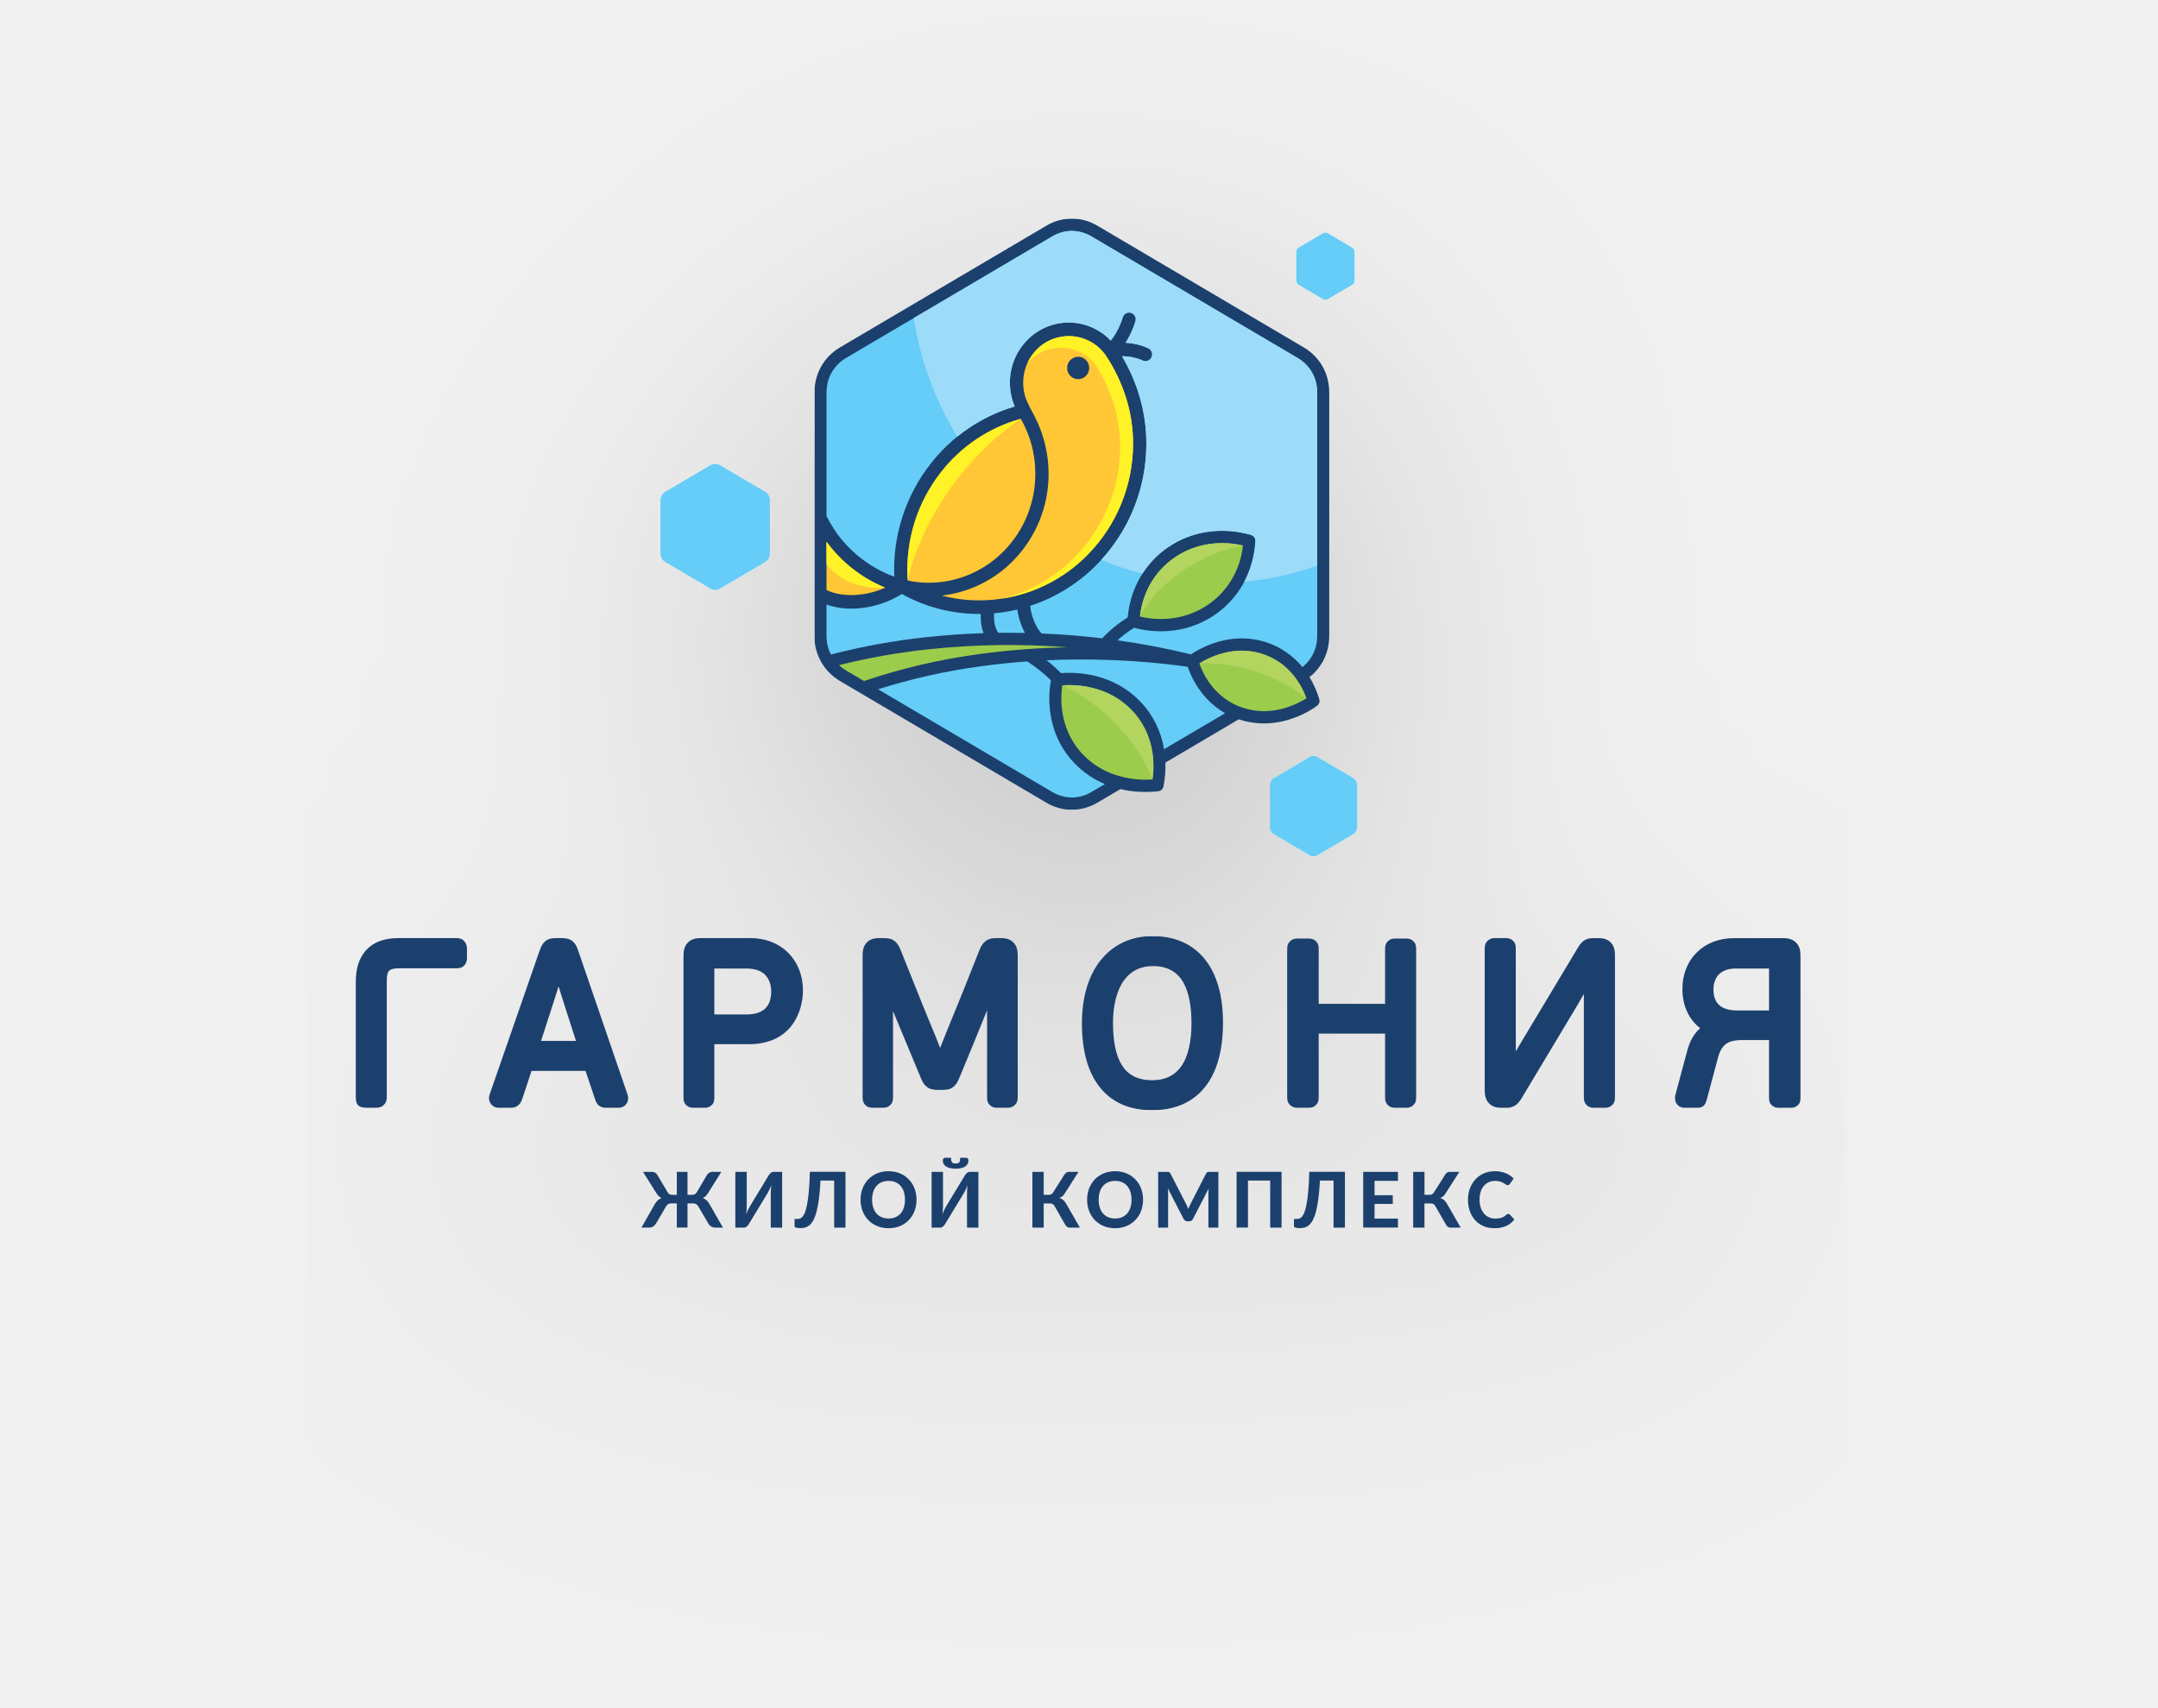
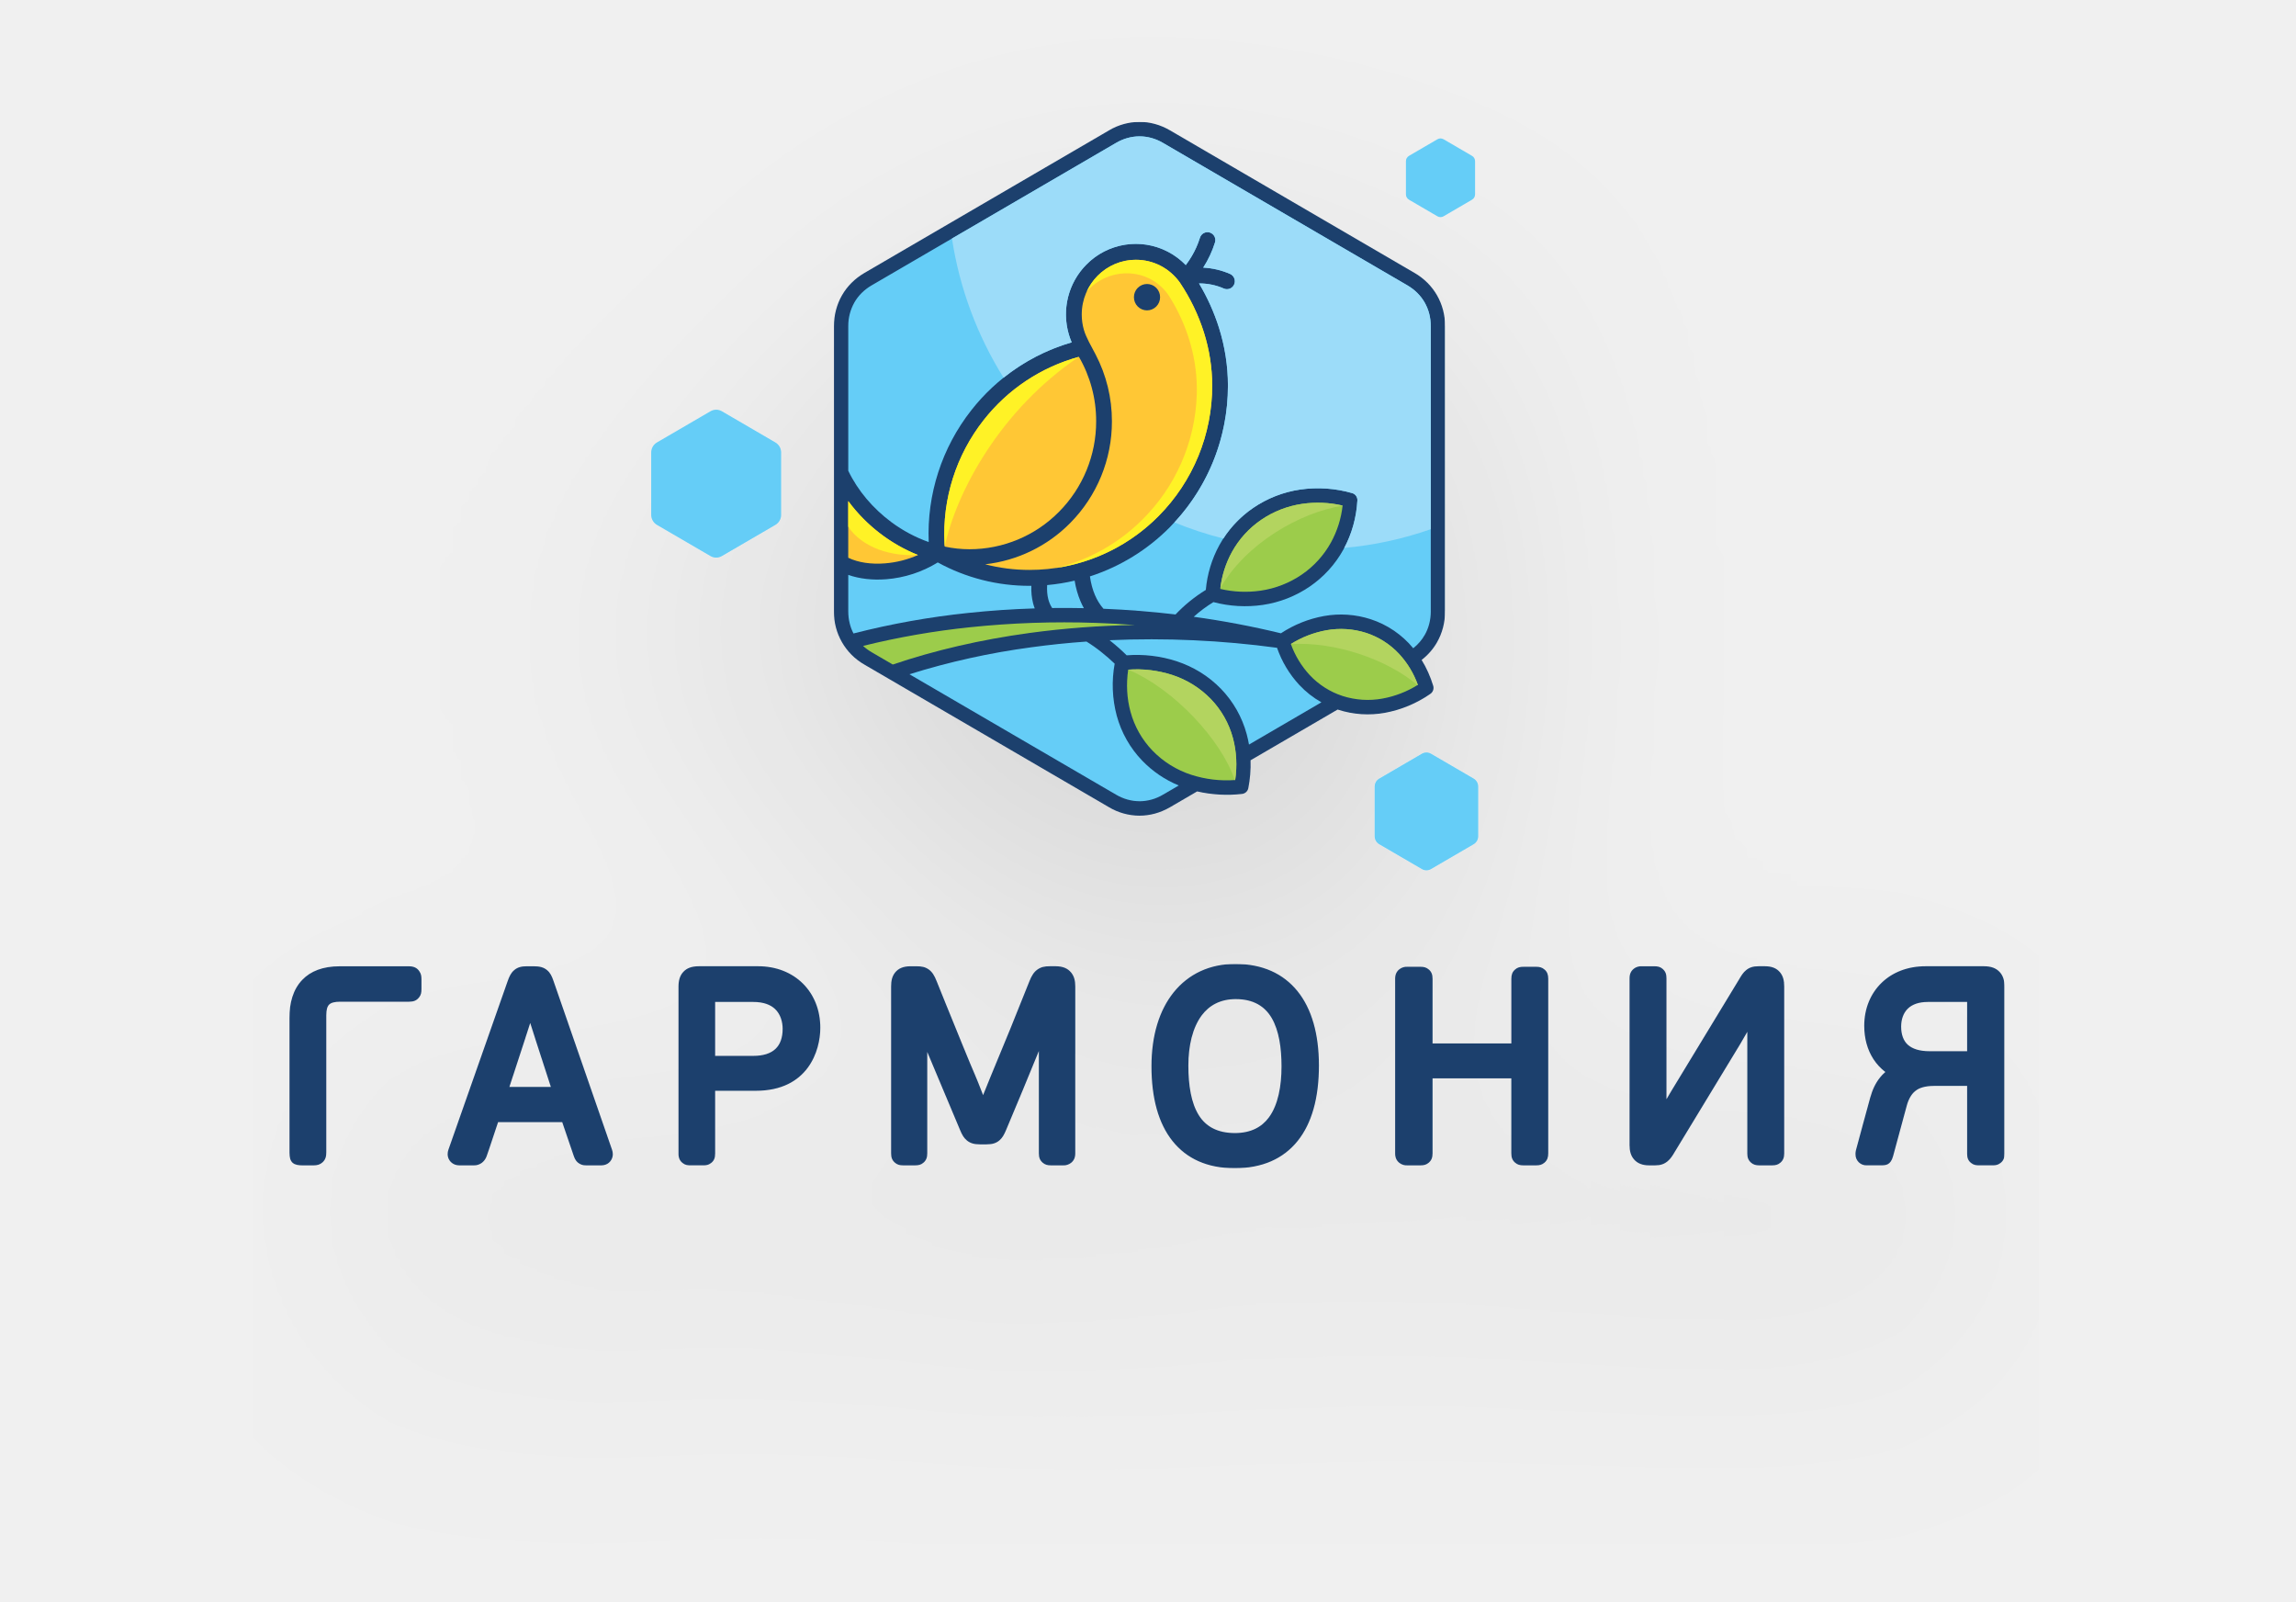
- <svg xmlns="http://www.w3.org/2000/svg" xmlns:xlink="http://www.w3.org/1999/xlink" width="91" height="72" viewBox="0 0 91 72">
+ <svg xmlns="http://www.w3.org/2000/svg" xmlns:xlink="http://www.w3.org/1999/xlink" width="119" height="83" viewBox="0 0 119 83">
  <defs>
-     <filter id="a" width="106.5%" height="171.4%" x="-3.3%" y="-28.6%" filterUnits="objectBoundingBox">
-       <feOffset dy="5" in="SourceAlpha" result="shadowOffsetOuter1" />
-       <feGaussianBlur in="shadowOffsetOuter1" result="shadowBlurOuter1" stdDeviation="7.5" />
-       <feColorMatrix in="shadowBlurOuter1" result="shadowMatrixOuter1" values="0 0 0 0 0 0 0 0 0 0 0 0 0 0 0 0 0 0 0.2 0" />
+     <filter x="-2.1%" y="-19.3%" width="104.1%" height="155.2%" filterUnits="objectBoundingBox" id="a">
+       <feOffset dy="8" in="SourceAlpha" result="shadowOffsetOuter1" />
+       <feGaussianBlur stdDeviation="7.5" in="shadowOffsetOuter1" result="shadowBlurOuter1" />
+       <feColorMatrix values="0 0 0 0 0 0 0 0 0 0 0 0 0 0 0 0 0 0 0.1 0" in="shadowBlurOuter1" result="shadowMatrixOuter1" />
      <feMerge>
        <feMergeNode in="shadowMatrixOuter1" />
        <feMergeNode in="SourceGraphic" />
      </feMerge>
    </filter>
-     <path id="b" d="M60.927 7.528V.186H0v7.342h60.927z" />
-     <path id="d" d="M.013.2h21.71v24.934H.013z" />
+     <path id="b" d="M88.893 10.854V.268H0v10.586h88.893z" />
+     <path id="d" d="M.019.288h31.675v35.951H.019z" />
  </defs>
-   <g fill="none" fill-rule="evenodd" filter="url(#a)" transform="translate(-15 -4)">
-     <path fill="#1B3F6D" d="M78.603 55.196c.026 0 .048.01.066.03l.19.205a.902.902 0 0 1-.347.276 1.188 1.188 0 0 1-.494.094c-.172 0-.327-.03-.465-.09a1.011 1.011 0 0 1-.35-.25 1.119 1.119 0 0 1-.222-.382 1.435 1.435 0 0 1-.078-.481c0-.117.013-.228.037-.334a1.174 1.174 0 0 1 .281-.53 1.04 1.04 0 0 1 .505-.298c.1-.027.206-.04.32-.04a1.242 1.242 0 0 1 .452.086.961.961 0 0 1 .332.224l-.16.224a.149.149 0 0 1-.037.037.1.1 0 0 1-.06.016.132.132 0 0 1-.077-.027 1.833 1.833 0 0 0-.095-.062.695.695 0 0 0-.142-.061.707.707 0 0 0-.215-.028.647.647 0 0 0-.265.054.574.574 0 0 0-.207.154.723.723 0 0 0-.134.25c-.032.097-.048.21-.048.335 0 .126.018.239.052.337a.747.747 0 0 0 .141.251.598.598 0 0 0 .466.208c.054 0 .103-.003.147-.008a.608.608 0 0 0 .228-.078.676.676 0 0 0 .1-.078.19.19 0 0 1 .037-.024.09.09 0 0 1 .042-.01zm-2.008.579h-.435a.172.172 0 0 1-.11-.035.34.34 0 0 1-.082-.103l-.44-.765a.29.29 0 0 0-.04-.057.162.162 0 0 0-.102-.055.443.443 0 0 0-.068-.005h-.25v1.02h-.476v-2.352h.477v.97h.207a.242.242 0 0 0 .108-.022.225.225 0 0 0 .086-.085l.465-.736a.313.313 0 0 1 .081-.092.184.184 0 0 1 .114-.035h.408l-.597.935a.39.39 0 0 1-.093.104.46.46 0 0 1-.12.066.415.415 0 0 1 .172.09c.047.041.09.1.132.174l.563.983zm-3.632-1.972v.605h.768v.368h-.768v.618h.987v.38h-1.466v-2.351h1.466v.38h-.987zm-1.249 1.972h-.48V53.79h-.574c-.016.291-.037.544-.065.756a4.51 4.51 0 0 1-.099.542 1.714 1.714 0 0 1-.131.362.759.759 0 0 1-.162.216.483.483 0 0 1-.19.105.81.81 0 0 1-.392.004c-.037-.015-.056-.037-.056-.066v-.3h.127c.034 0 .07-.006.106-.017a.238.238 0 0 0 .108-.081.71.71 0 0 0 .103-.19c.033-.085.063-.201.09-.349.027-.147.05-.33.07-.55.02-.22.034-.487.042-.8h1.503v2.352zm-2.672 0h-.48V53.79h-.937v1.984h-.48v-2.352h1.897v2.352zm-2.665-2.352v2.352h-.42V54.33a1.978 1.978 0 0 1 .011-.203l-.659 1.276a.176.176 0 0 1-.166.106h-.067a.183.183 0 0 1-.098-.027.185.185 0 0 1-.069-.079l-.661-1.28a4.627 4.627 0 0 1 .01.207v1.445h-.42v-2.352h.362l.054.001a.13.13 0 0 1 .042.009.1.1 0 0 1 .034.022c.01.01.02.025.029.044l.644 1.254a1.94 1.94 0 0 1 .106.24 2.899 2.899 0 0 1 .107-.245l.64-1.25a.164.164 0 0 1 .03-.043.108.108 0 0 1 .075-.03.777.777 0 0 1 .054-.002h.362zm-3.662 1.175c0-.123-.016-.234-.048-.332a.712.712 0 0 0-.137-.25.588.588 0 0 0-.217-.157.735.735 0 0 0-.29-.054.74.74 0 0 0-.29.054.589.589 0 0 0-.219.157.706.706 0 0 0-.137.25 1.072 1.072 0 0 0-.048.332c0 .124.016.235.048.333a.699.699 0 0 0 .137.249c.06.068.133.12.218.156a.74.74 0 0 0 .29.054.735.735 0 0 0 .29-.054.594.594 0 0 0 .218-.156.705.705 0 0 0 .137-.25 1.06 1.06 0 0 0 .048-.332zm.487 0c0 .172-.028.33-.085.478a1.106 1.106 0 0 1-.612.633 1.229 1.229 0 0 1-.482.092c-.177 0-.338-.031-.483-.092a1.117 1.117 0 0 1-.373-.252 1.122 1.122 0 0 1-.24-.381 1.317 1.317 0 0 1-.085-.478c0-.172.028-.331.085-.478.057-.146.137-.273.24-.38.104-.107.228-.191.373-.252s.306-.092.483-.092c.176 0 .337.03.482.092a1.103 1.103 0 0 1 .612.634c.057.146.085.305.085.476zm-2.664 1.177h-.435a.172.172 0 0 1-.11-.035.337.337 0 0 1-.082-.103l-.44-.765a.29.29 0 0 0-.04-.057.196.196 0 0 0-.046-.037.16.16 0 0 0-.056-.018.445.445 0 0 0-.07-.005h-.248v1.02h-.476v-2.352h.476v.97h.208a.24.24 0 0 0 .107-.022.227.227 0 0 0 .086-.085l.465-.736a.313.313 0 0 1 .081-.092.184.184 0 0 1 .115-.035h.407l-.596.935a.388.388 0 0 1-.094.104.456.456 0 0 1-.119.066.416.416 0 0 1 .171.09c.047.041.09.1.132.174l.564.983zm-5.24-2.705c.037 0 .07-.003.094-.01a.11.11 0 0 0 .059-.038.17.17 0 0 0 .03-.074.667.667 0 0 0 .008-.119h.26c.03 0 .053.013.067.039a.167.167 0 0 1 .02.083.274.274 0 0 1-.038.147.32.32 0 0 1-.11.106.547.547 0 0 1-.17.064 1.072 1.072 0 0 1-.44 0 .548.548 0 0 1-.171-.064.318.318 0 0 1-.11-.106.275.275 0 0 1-.04-.147.17.17 0 0 1 .022-.083.071.071 0 0 1 .068-.039h.258c0 .049.003.088.01.12.005.03.015.055.03.073a.11.11 0 0 0 .058.038c.025.007.056.01.094.01zm.96.353v2.352h-.48v-1.402a2.508 2.508 0 0 1 .024-.388 2.022 2.022 0 0 1-.15.323l-.8 1.317a.338.338 0 0 1-.085.102.228.228 0 0 1-.057.035.171.171 0 0 1-.067.013h-.358v-2.352h.48v1.402c0 .058-.003.12-.006.184s-.01.132-.019.203a1.9 1.9 0 0 1 .15-.322l.8-1.32a.465.465 0 0 1 .086-.1.234.234 0 0 1 .057-.034.165.165 0 0 1 .066-.013h.359zm-3.097 1.175a1.07 1.07 0 0 0-.047-.332.708.708 0 0 0-.137-.25.59.59 0 0 0-.218-.157.735.735 0 0 0-.29-.054.74.74 0 0 0-.29.054.59.59 0 0 0-.218.157.713.713 0 0 0-.138.25 1.072 1.072 0 0 0-.047.332c0 .124.016.235.047.333a.706.706 0 0 0 .138.249.59.59 0 0 0 .218.156.74.74 0 0 0 .29.054.735.735 0 0 0 .29-.054.594.594 0 0 0 .218-.156.702.702 0 0 0 .137-.25 1.06 1.06 0 0 0 .047-.332zm.488 0c0 .172-.028.33-.085.478a1.127 1.127 0 0 1-.24.381 1.11 1.11 0 0 1-.372.252 1.229 1.229 0 0 1-.482.092c-.177 0-.338-.031-.483-.092a1.116 1.116 0 0 1-.373-.252 1.119 1.119 0 0 1-.24-.381 1.322 1.322 0 0 1-.085-.478c0-.172.028-.331.085-.478a1.12 1.12 0 0 1 .24-.38c.104-.107.228-.191.373-.252s.306-.092.483-.092c.176 0 .337.03.482.092a1.106 1.106 0 0 1 .612.634c.057.146.085.305.085.476zm-2.995 1.177h-.479V53.79H49.6a9.679 9.679 0 0 1-.065.756c-.027.213-.06.394-.099.542a1.69 1.69 0 0 1-.131.362.751.751 0 0 1-.162.216.48.48 0 0 1-.19.105.81.81 0 0 1-.392.004c-.037-.015-.056-.037-.056-.066v-.3h.127c.034 0 .07-.006.106-.017a.239.239 0 0 0 .108-.081.71.71 0 0 0 .103-.19c.033-.085.064-.201.09-.349a6.24 6.24 0 0 0 .07-.55c.02-.22.034-.487.042-.8h1.503v2.352zm-2.672-2.352v2.352h-.48v-1.402a3.45 3.45 0 0 1 .024-.388 2.022 2.022 0 0 1-.15.323l-.799 1.317a.338.338 0 0 1-.086.102.224.224 0 0 1-.057.035.172.172 0 0 1-.066.013h-.359v-2.352h.48v1.402a2.518 2.518 0 0 1-.024.387 1.96 1.96 0 0 1 .15-.322l.799-1.32a.44.44 0 0 1 .086-.1.23.23 0 0 1 .058-.034.165.165 0 0 1 .065-.013h.359zm-2.495 2.352h-.319a.336.336 0 0 1-.176-.045.325.325 0 0 1-.117-.12l-.426-.724a.254.254 0 0 0-.094-.102.266.266 0 0 0-.13-.03h-.234v1.02h-.45v-1.02h-.233a.264.264 0 0 0-.13.03.257.257 0 0 0-.094.102l-.425.723a.338.338 0 0 1-.117.12.336.336 0 0 1-.178.046h-.317l.566-.99a.67.67 0 0 1 .13-.165.488.488 0 0 1 .156-.094.371.371 0 0 1-.123-.08.707.707 0 0 1-.1-.127l-.561-.896h.377a.258.258 0 0 1 .23.134l.427.72a.211.211 0 0 0 .09.094.26.26 0 0 0 .11.022h.192v-.97h.45v.97h.192c.042 0 .08-.007.112-.022a.22.22 0 0 0 .09-.094l.426-.72a.267.267 0 0 1 .23-.134h.378l-.562.896a.706.706 0 0 1-.099.127.37.37 0 0 1-.123.08c.058.022.11.053.157.094a.637.637 0 0 1 .127.166l.568.989z" />
-     <g transform="translate(30 43.295)">
+   <g filter="url(#a)" transform="translate(-35 -11)" fill="none" fill-rule="evenodd">
+     <g transform="translate(50 60.682)">
      <mask id="c" fill="#fff">
        <use xlink:href="#b" />
      </mask>
-       <path fill="#1B3F6D" d="M59.598 1.552h-1.39c-.33 0-.56.091-.708.232-.172.164-.246.407-.246.653 0 .28.077.508.24.656.16.146.413.23.768.23h1.336v-1.77zm0 5.45V4.569h-1.126c-.26 0-.484.034-.652.14v.001c-.161.101-.288.28-.368.579l-.483 1.806c-.088.33-.264.33-.443.33v.001h-.496a.386.386 0 0 1-.396-.394v-.056l.012-.083c.062-.225.144-.537.228-.851.09-.34.18-.682.282-1.049.077-.276.183-.517.35-.725h-.002c.057-.07.12-.137.19-.197a1.82 1.82 0 0 1-.42-.458c-.222-.342-.33-.755-.33-1.202 0-.616.222-1.16.62-1.549.379-.37.913-.591 1.562-.591h2.068c.253 0 .43.067.557.203.127.136.176.312.176.536v5.994c0 .157-.038.256-.147.34-.09.071-.17.082-.285.082h-.465c-.115 0-.195-.01-.285-.081-.109-.085-.147-.184-.147-.341zm-7.809-.009V2.626l-.253.441-.003.005L49.22 6.93c-.09.154-.16.263-.258.346a.638.638 0 0 1-.448.15h-.21c-.246 0-.417-.074-.537-.214-.115-.133-.159-.303-.159-.509V.702c0-.157.052-.263.15-.342V.359a.419.419 0 0 1 .282-.09h.447c.125 0 .215.022.302.1v.002c.096.086.13.185.13.33V5.05l.182-.312.001-.002 2.387-3.98v.001c.089-.153.152-.256.253-.341.123-.104.254-.145.453-.145h.219c.246 0 .415.071.534.212.113.134.153.302.153.51v6.001c0 .146-.034.245-.13.331-.088.08-.178.101-.302.101h-.446c-.125 0-.215-.02-.303-.1-.096-.087-.13-.186-.13-.332zM40.608 4.298v2.695c0 .146-.034.245-.13.331-.088.08-.178.101-.302.101h-.465a.417.417 0 0 1-.282-.09c-.098-.079-.15-.185-.15-.342V.72c0-.156.052-.263.15-.341a.415.415 0 0 1 .282-.09h.465c.123 0 .213.02.302.1.096.085.13.185.13.331v2.323h2.799V.72c0-.145.034-.244.13-.33.088-.08.178-.102.302-.102h.447c.123 0 .213.021.301.1.097.086.13.186.13.332v6.273c0 .146-.033.245-.129.331-.089.08-.178.101-.302.101h-.447c-.124 0-.214-.02-.302-.1-.096-.087-.13-.186-.13-.332V4.298h-2.8zm-5.811 1.4c.324-.448.446-1.12.446-1.832 0-.658-.09-1.286-.349-1.736-.238-.412-.638-.68-1.278-.68-.546 0-.943.225-1.208.586-.325.442-.474 1.091-.474 1.802 0 .724.103 1.352.371 1.786.247.399.655.64 1.283.64.57 0 .958-.219 1.209-.565zm1.014-4.533c.504.632.761 1.541.761 2.673 0 1.165-.254 2.08-.757 2.711-.51.64-1.257.979-2.236.979-.974 0-1.708-.344-2.207-.975-.502-.634-.749-1.55-.749-2.687 0-1.131.288-2.028.784-2.654C31.94.542 32.7.186 33.597.186c.965 0 1.707.345 2.214.98zM24.628 4.863l.014.038.022-.053c.102-.26.202-.512.253-.633A194.265 194.265 0 0 0 26.29.805c.079-.206.164-.332.283-.418.13-.094.263-.117.437-.117h.21c.259 0 .431.08.548.223.113.138.148.305.148.499v6.001c0 .157-.052.263-.15.342a.416.416 0 0 1-.282.09h-.428c-.124 0-.215-.021-.303-.1-.095-.087-.13-.186-.13-.332V3.314a233.109 233.109 0 0 1-1.165 2.842c-.07.167-.13.28-.236.372-.12.103-.254.142-.453.142h-.246c-.196 0-.332-.038-.454-.138-.11-.09-.176-.207-.246-.38-.122-.3-.333-.803-.553-1.332-.22-.525-.449-1.074-.612-1.471v3.644c0 .146-.033.245-.13.331-.088.08-.178.101-.302.101h-.419c-.124 0-.214-.021-.302-.1-.096-.087-.13-.186-.13-.332V.992c0-.192.031-.357.14-.495.114-.146.285-.227.547-.227h.21c.186 0 .317.024.447.12.118.088.194.212.272.413.043.11.514 1.29.9 2.246.21.52.394.968.462 1.123.055.123.165.406.275.691zm-9.505-3.31V3.49h1.363c.344 0 .61-.086.782-.25.164-.158.253-.4.253-.719 0-.245-.07-.526-.272-.718-.157-.149-.403-.25-.772-.25h-1.354zm-1.301 5.45V1.009c0-.221.044-.396.167-.533.125-.138.3-.206.556-.206h2.105c.646 0 1.196.228 1.587.619.394.394.622.947.622 1.595 0 .813-.43 2.261-2.29 2.261h-1.446v2.258c0 .157-.038.256-.146.34-.09.071-.171.082-.286.082h-.446a.396.396 0 0 1-.275-.082c-.1-.079-.148-.181-.148-.34zM9.288 4.607l-.553-1.725-.18-.575-.171.537v.002l-.57 1.761h1.474zm1.795 2.818h-.51a.462.462 0 0 1-.257-.053c-.1-.055-.165-.136-.213-.278l-.412-1.223H7.413c-.05.15-.119.358-.185.562-.1.305-.196.597-.227.677a.507.507 0 0 1-.166.225.453.453 0 0 1-.28.09h-.52a.4.4 0 0 1-.414-.408c0-.05.01-.103.027-.155L7.753.803c.065-.186.127-.307.237-.399.122-.102.255-.134.45-.134h.238c.217 0 .357.039.478.142.114.097.167.216.228.392l2.077 6.06a.49.49 0 0 1 .028.156.415.415 0 0 1-.057.212.376.376 0 0 1-.204.168.426.426 0 0 1-.145.025zM1.31 2.023v4.941c0 .154-.036.26-.133.35-.09.085-.19.111-.326.111H.468c-.312 0-.468-.087-.468-.46V2.126C0 1.59.128 1.102.463.753.752.452 1.179.27 1.79.27h2.45c.18 0 .29.057.371.173.07.1.08.192.08.305v.326c0 .129-.01.22-.09.32H4.6c-.086.108-.19.15-.36.15H1.799c-.193 0-.32.034-.39.105-.067.069-.099.194-.099.374z" mask="url(#c)" />
+       <path d="M86.955 2.238h-2.03c-.481 0-.815.132-1.031.334-.251.236-.359.587-.359.942 0 .404.112.733.349.946v-.001c.234.21.604.332 1.122.332h1.949V2.238zm0 7.86V6.586H85.31c-.378 0-.706.049-.951.2v.003c-.235.146-.42.404-.536.834l-.705 2.604c-.13.477-.385.477-.646.477v.001h-.725a.56.56 0 0 1-.577-.57v-.08l.018-.118c.09-.326.21-.775.331-1.228.132-.49.265-.983.413-1.512.112-.398.267-.746.51-1.045h-.002c.083-.103.174-.197.277-.284a2.636 2.636 0 0 1-.615-.662c-.322-.493-.48-1.087-.48-1.733 0-.887.324-1.672.905-2.232.553-.533 1.332-.853 2.278-.853h3.018c.369 0 .628.096.813.293.186.197.256.45.256.773v8.642c0 .227-.055.37-.213.491-.133.102-.25.118-.417.118h-.678c-.168 0-.285-.015-.417-.118-.157-.121-.213-.264-.213-.49zm-11.393-.014V3.787l-.37.636-.004.007-3.377 5.562c-.13.223-.233.379-.376.498-.182.152-.375.216-.654.216h-.306c-.358 0-.608-.106-.783-.307-.169-.193-.233-.438-.233-.734V1.012c0-.226.076-.38.219-.493V.517a.616.616 0 0 1 .412-.128h.651c.183 0 .314.03.441.144v.002c.14.124.19.267.19.477V7.28l.265-.45.002-.003 3.484-5.737c.129-.22.22-.37.368-.492.18-.15.371-.21.661-.21h.32c.359 0 .605.104.778.306.166.194.224.436.224.736v8.654c0 .209-.05.352-.19.477-.128.115-.26.145-.44.145h-.652c-.182 0-.313-.03-.441-.143v-.002c-.14-.125-.19-.268-.19-.477zM59.248 6.197v3.887c0 .209-.05.352-.19.477-.128.115-.26.145-.44.145h-.679a.613.613 0 0 1-.412-.13c-.142-.113-.218-.267-.218-.492V1.039c0-.226.076-.38.218-.493a.61.61 0 0 1 .412-.13h.678c.18 0 .312.03.44.145l.001-.001c.14.124.19.267.19.479v3.35h4.084v-3.35c0-.21.05-.353.189-.477.129-.116.26-.146.441-.146h.651c.18 0 .312.03.44.145l.002-.001c.139.124.189.267.189.479v9.045c0 .209-.05.352-.19.477-.129.115-.26.145-.44.145h-.652c-.18 0-.312-.03-.441-.145-.14-.125-.19-.268-.19-.477V6.197h-4.083zm-8.479 2.02c.474-.647.651-1.615.651-2.643 0-.95-.13-1.854-.509-2.503-.347-.594-.93-.98-1.865-.98-.796 0-1.375.324-1.763.844-.474.638-.691 1.574-.691 2.6 0 1.042.15 1.948.542 2.574.36.575.954.923 1.872.923.832 0 1.397-.316 1.763-.815zm1.48-6.537c.736.91 1.11 2.222 1.11 3.854 0 1.679-.371 2.998-1.104 3.909-.744.924-1.835 1.411-3.262 1.411-1.422 0-2.492-.495-3.22-1.405-.733-.914-1.093-2.234-1.093-3.875 0-1.63.42-2.923 1.144-3.827C46.6.78 47.709.268 49.02.268c1.407 0 2.489.497 3.229 1.412zM35.932 7.012l.022.055.03-.077c.15-.375.297-.738.37-.913a278.163 278.163 0 0 0 2.002-4.917c.117-.296.24-.479.415-.602.19-.135.383-.17.637-.17h.306c.378 0 .63.116.8.324.164.198.216.438.216.718v8.654c0 .225-.075.379-.218.492a.612.612 0 0 1-.412.13h-.625c-.181 0-.313-.03-.441-.145-.14-.125-.19-.268-.19-.477V4.779a354.29 354.29 0 0 1-1.7 4.097c-.103.24-.19.404-.345.536-.176.148-.37.205-.661.205h-.36c-.284 0-.482-.054-.662-.199-.16-.13-.256-.299-.358-.547-.178-.433-.485-1.159-.807-1.92-.32-.758-.655-1.55-.892-2.123v5.256c0 .209-.05.352-.19.477-.129.115-.26.145-.44.145h-.612c-.181 0-.313-.03-.441-.145-.14-.125-.19-.268-.19-.477V1.43c0-.276.046-.514.204-.713.167-.21.416-.328.8-.328h.305c.271 0 .463.035.652.174.172.127.283.305.397.595.063.159.75 1.861 1.314 3.238.306.75.574 1.396.674 1.619.08.178.24.586.4.997zM22.065 2.238v2.794h1.989c.501 0 .89-.124 1.14-.362.24-.226.37-.574.37-1.035 0-.353-.104-.76-.398-1.035-.23-.215-.588-.362-1.125-.362h-1.976zm-1.899 7.86V1.454c0-.32.065-.57.245-.768.181-.2.438-.298.811-.298h3.071c.943 0 1.744.329 2.316.893.574.568.907 1.365.907 2.3 0 1.172-.629 3.26-3.343 3.26h-2.108v3.255c0 .227-.056.37-.214.491-.132.103-.25.118-.416.118h-.652c-.15 0-.269-.016-.4-.118-.147-.114-.217-.261-.217-.49zm-6.615-3.455l-.806-2.487v-.002l-.264-.827-.25.774v.003l-.83 2.539h2.15zm2.62 4.063h-.745c-.138 0-.237-.002-.375-.077-.147-.08-.24-.195-.31-.4l-.602-1.764h-3.323c-.073.215-.173.517-.27.81-.146.44-.286.862-.332.977a.732.732 0 0 1-.242.324.666.666 0 0 1-.409.13h-.758a.65.65 0 0 1-.22-.037.577.577 0 0 1-.384-.55.68.68 0 0 1 .04-.225l3.071-8.736c.094-.268.185-.443.346-.575.177-.147.371-.194.657-.194h.346c.317 0 .522.056.698.205.166.14.244.311.332.566l3.03 8.736a.7.7 0 0 1 .041.226.593.593 0 0 1-.083.305.547.547 0 0 1-.297.243.628.628 0 0 1-.211.036zM1.911 2.917v7.124c0 .222-.052.376-.193.506-.132.122-.278.16-.476.16H.683c-.455 0-.683-.127-.683-.666V3.067c0-.774.186-1.479.675-1.982C1.096.651 1.72.39 2.611.39h3.577c.262 0 .424.083.541.25.103.145.115.276.115.44v.47c0 .186-.013.316-.13.461h-.002c-.125.156-.277.215-.524.215H2.624c-.28 0-.467.05-.568.152-.099.1-.144.28-.144.54z" fill="#1B3F6D" mask="url(#c)" />
    </g>
-     <g transform="translate(49.331 13.02)">
+     <g transform="translate(78.204 17.029)">
      <mask id="e" fill="#fff">
        <use xlink:href="#d" />
      </mask>
-       <path fill="#1B3F6D" d="M21.723 7.544v10.245h-.001c0 .405-.1.783-.284 1.11v.001a2.154 2.154 0 0 1-.549.636c.174.284.312.596.412.928a.261.261 0 0 1-.1.29 4.11 4.11 0 0 1-1.62.683 3.384 3.384 0 0 1-1.654-.112l-.022-.007-3.092 1.824a4.54 4.54 0 0 1-.08 1 .256.256 0 0 1-.222.209c-.545.06-1.086.03-1.596-.09l-.964.568a2.124 2.124 0 0 1-1.083.304c-.37 0-.74-.101-1.084-.304l-8.686-5.123A2.179 2.179 0 0 1 .013 17.79V7.544c0-.405.1-.782.285-1.111.186-.328.457-.604.8-.806L9.784.504a2.124 2.124 0 0 1 1.084-.305c.37 0 .74.102 1.084.305l8.686 5.123c.343.202.613.478.8.806.185.329.285.707.285 1.111" mask="url(#e)" />
+       <path d="M31.694 10.877V25.65h-.002c0 .584-.144 1.129-.414 1.6v.002c-.201.351-.47.661-.8.917.253.41.454.86.6 1.338a.374.374 0 0 1-.146.418 6.033 6.033 0 0 1-2.363.985 4.994 4.994 0 0 1-2.414-.161l-.031-.01-4.512 2.629a6.47 6.47 0 0 1-.116 1.442.372.372 0 0 1-.325.302 6.93 6.93 0 0 1-2.328-.13l-1.407.82c-.5.29-1.04.437-1.58.437v.001a3.12 3.12 0 0 1-1.581-.439L1.602 28.413a3.134 3.134 0 0 1-1.583-2.765V10.877c0-.583.145-1.127.416-1.602.27-.472.666-.87 1.167-1.162L14.275.727a3.127 3.127 0 0 1 1.581-.44c.54 0 1.08.147 1.582.44L30.11 8.114h.002c.5.291.894.69 1.165 1.163.272.474.417 1.018.417 1.601" fill="#1B3F6D" mask="url(#e)" />
    </g>
-     <path fill="#65CDF7" d="M59.134 31.847l.022.018c.219.175.425.362.585.525a4.547 4.547 0 0 1 1.773.212 3.855 3.855 0 0 1 1.583.998 3.765 3.765 0 0 1 .99 1.998l2.574-1.518a3.305 3.305 0 0 1-.785-.625 3.79 3.79 0 0 1-.792-1.335 32.389 32.389 0 0 0-3.354-.287 32.515 32.515 0 0 0-2.596.014m-7.109 1.223l7.343 4.33c.265.156.548.234.83.234v.001c.283 0 .566-.078.832-.234l.563-.333a3.829 3.829 0 0 1-1.296-.89 3.754 3.754 0 0 1-.908-1.621 4.32 4.32 0 0 1-.073-1.867 6.713 6.713 0 0 0-.473-.417 5.316 5.316 0 0 0-.528-.377c-.667.048-1.32.116-1.96.205a25.817 25.817 0 0 0-4.33.97m4.451-2.367a1.707 1.707 0 0 1-.057-.18 2.184 2.184 0 0 1-.062-.631h-.063a6.692 6.692 0 0 1-3.263-.84 4.057 4.057 0 0 1-1.826.603 3.277 3.277 0 0 1-1.353-.157v1.31c0 .29.065.56.186.796a27.88 27.88 0 0 1 4.075-.738 31.368 31.368 0 0 1 2.363-.163m1.746-.009a2.6 2.6 0 0 1-.117-.242 3.223 3.223 0 0 1-.21-.746 6.886 6.886 0 0 1-.977.158c-.012.19.002.361.041.513.03.115.075.219.136.312.373-.004.748-.003 1.127.005" />
-     <path fill="#65CDF7" d="M62.823 30.477a4.801 4.801 0 0 0-.7.528c1.07.15 2.106.35 3.099.594a4.08 4.08 0 0 1 1.527-.62 3.384 3.384 0 0 1 1.654.112 3.273 3.273 0 0 1 1.519 1.045 1.64 1.64 0 0 0 .408-.476c.14-.249.216-.538.216-.851V20.564c0-.313-.076-.603-.216-.851v-.001a1.67 1.67 0 0 0-.615-.617l-8.686-5.122a1.628 1.628 0 0 0-.83-.234c-.283 0-.566.078-.83.234h-.001l-8.687 5.122a1.671 1.671 0 0 0-.613.616v.002c-.14.248-.216.538-.216.851v5.194a5.039 5.039 0 0 0 1.549 1.858c.4.298.843.539 1.31.705a7.24 7.24 0 0 1 1.513-4.738 7.024 7.024 0 0 1 3.565-2.44 2.586 2.586 0 0 1-.203-1.003c0-.7.278-1.334.727-1.793a2.45 2.45 0 0 1 1.756-.743c.406 0 .79.1 1.13.28.24.124.457.288.643.482a3.129 3.129 0 0 0 .504-.984.278.278 0 0 1 .35-.187c.147.046.23.207.183.357a3.724 3.724 0 0 1-.417.905 2.705 2.705 0 0 1 .953.227c.141.061.208.23.147.374a.277.277 0 0 1-.366.15 2.157 2.157 0 0 0-.883-.183 7.58 7.58 0 0 1 .709 1.593c.204.658.318 1.355.318 2.078a7.254 7.254 0 0 1-2.064 5.09 7.02 7.02 0 0 1-2.839 1.768c.035.249.095.474.18.674.077.183.177.346.301.489.87.036 1.725.105 2.56.205a5.316 5.316 0 0 1 1.076-.882c.05-.57.214-1.12.484-1.615a3.876 3.876 0 0 1 1.196-1.33 3.955 3.955 0 0 1 1.673-.662 4.353 4.353 0 0 1 1.846.128.26.26 0 0 1 .185.264 4.155 4.155 0 0 1-.496 1.762 3.877 3.877 0 0 1-1.196 1.331 3.952 3.952 0 0 1-1.672.661 4.342 4.342 0 0 1-1.75-.102" />
-     <path fill="#9CDCF9" d="M70.545 27.858a12.63 12.63 0 0 1-3.073.673 4.16 4.16 0 0 0 .466-1.706.259.259 0 0 0-.185-.264 4.353 4.353 0 0 0-1.846-.128 3.959 3.959 0 0 0-1.673.661 3.872 3.872 0 0 0-1.058 1.098 12.61 12.61 0 0 1-1.737-.578 7.255 7.255 0 0 0 1.9-4.918 7 7 0 0 0-.317-2.078 7.573 7.573 0 0 0-.71-1.593 2.112 2.112 0 0 1 .884.184.277.277 0 0 0 .366-.151.287.287 0 0 0-.148-.374 2.707 2.707 0 0 0-.952-.227l.078-.129a3.72 3.72 0 0 0 .34-.776.287.287 0 0 0-.184-.357.279.279 0 0 0-.35.187 3.144 3.144 0 0 1-.504.984 2.495 2.495 0 0 0-.642-.483 2.428 2.428 0 0 0-1.13-.28 2.45 2.45 0 0 0-1.757.744 2.555 2.555 0 0 0-.727 1.793 2.588 2.588 0 0 0 .203 1.003 6.952 6.952 0 0 0-2.42 1.27 13.296 13.296 0 0 1-1.832-5.002l5.83-3.439h.002c.264-.155.547-.233.83-.233.282 0 .565.078.83.234l8.687 5.121c.265.158.473.369.614.618.14.25.215.539.215.852v7.294z" />
-     <path fill="#FFC735" d="M60.465 19.045a.47.47 0 0 0-.464.474.47.47 0 0 0 .464.474.47.47 0 0 0 .464-.474.47.47 0 0 0-.464-.474zm-1.828 2.53c-.14-.27-.337-.606-.417-.889a2.01 2.01 0 0 1-.074-.546c0-.542.215-1.034.563-1.389a1.897 1.897 0 0 1 2.923.243l.001.001a7.05 7.05 0 0 1 .855 1.795c.187.604.292 1.244.292 1.906 0 1.83-.726 3.486-1.9 4.685a6.399 6.399 0 0 1-4.586 1.94c-.554 0-1.08-.07-1.58-.202a5.005 5.005 0 0 0 3.022-1.483 5.21 5.21 0 0 0 1.482-3.655 5.282 5.282 0 0 0-.581-2.406zm-5.365 6.791a4.2 4.2 0 0 0 .006.117c.289.062.583.095.88.095a4.44 4.44 0 0 0 3.182-1.347 4.632 4.632 0 0 0 1.318-3.25 4.617 4.617 0 0 0-.612-2.318 6.458 6.458 0 0 0-3.385 2.275 6.66 6.66 0 0 0-1.39 4.428zm-3.42-1.52a5.773 5.773 0 0 0 2.478 1.94 3.559 3.559 0 0 1-1.17.3c-.49.04-.956-.028-1.308-.203v-2.036z" />
-     <path fill="#9CCC4C" d="M60.038 31.301a31.875 31.875 0 0 0-5.873.082 27.539 27.539 0 0 0-3.787.67c.09.083.192.159.304.225l.013.008.739.436a25.96 25.96 0 0 1 4.854-1.135 31.278 31.278 0 0 1 3.75-.286m-.242 1.605a3.758 3.758 0 0 0 .082 1.513c.139.516.399.995.783 1.398.384.404.857.693 1.376.866a4.06 4.06 0 0 0 1.56.19 3.767 3.767 0 0 0-.08-1.514c-.14-.516-.4-.995-.784-1.398a3.354 3.354 0 0 0-1.376-.866 4.059 4.059 0 0 0-1.56-.19m5.778-.921c.153.423.378.802.668 1.114.317.341.71.603 1.17.754a2.9 2.9 0 0 0 1.414.094 3.55 3.55 0 0 0 1.26-.494 3.25 3.25 0 0 0-.669-1.114 2.768 2.768 0 0 0-1.17-.754 2.892 2.892 0 0 0-1.413-.094 3.556 3.556 0 0 0-1.26.494m-2.508-1.98c.475.11.961.133 1.434.062a3.46 3.46 0 0 0 1.46-.576A3.363 3.363 0 0 0 67 28.335a3.6 3.6 0 0 0 .414-1.327 3.823 3.823 0 0 0-1.433-.062 3.454 3.454 0 0 0-1.461.576 3.359 3.359 0 0 0-1.038 1.155 3.604 3.604 0 0 0-.414 1.328" />
-     <path fill="#B3D45F" d="M65.575 31.985c1.61-.092 3.45.572 4.497 1.476l.014-.009a3.254 3.254 0 0 0-.668-1.114 2.771 2.771 0 0 0-1.17-.754 2.895 2.895 0 0 0-1.413-.094 3.556 3.556 0 0 0-1.26.494v.001zm-5.779.92c1.643.697 3.322 2.55 3.786 3.968h.015a3.762 3.762 0 0 0-.08-1.514 3.234 3.234 0 0 0-.784-1.398 3.355 3.355 0 0 0-1.376-.866 4.05 4.05 0 0 0-1.56-.19zm3.274-2.928c.892-1.598 2.84-2.73 4.343-2.962v-.007a3.824 3.824 0 0 0-1.433-.062 3.455 3.455 0 0 0-1.461.576 3.36 3.36 0 0 0-1.038 1.155 3.6 3.6 0 0 0-.41 1.3z" />
-     <path fill="#FFF226" d="M57.236 29.252a6.422 6.422 0 0 0 3.644-1.871 6.677 6.677 0 0 0 1.9-4.685 6.42 6.42 0 0 0-.292-1.906 7.06 7.06 0 0 0-.855-1.795v-.001a1.949 1.949 0 0 0-.687-.604 1.897 1.897 0 0 0-2.237.36c-.159.164-.29.355-.386.565a1.889 1.889 0 0 1 1.423-.654 1.782 1.782 0 0 1 1.486.79v.002c.332.526.598 1.109.774 1.733.163.583.246 1.201.227 1.84a6.65 6.65 0 0 1-1.972 4.525 6.461 6.461 0 0 1-3.025 1.7m-3.964-.885a4.2 4.2 0 0 0 .006.117c.426-2.012 2.01-4.943 4.768-6.82a6.458 6.458 0 0 0-3.385 2.275 6.66 6.66 0 0 0-1.39 4.428m-3.419-1.519a5.759 5.759 0 0 0 2.478 1.939c-1.204.065-2.095-.42-2.478-1.02v-.92z" />
-     <path fill="#65CDF7" d="M47.469 25.106v2.231c0 .156-.076.29-.209.369l-1.892 1.115a.4.4 0 0 1-.416 0l-1.892-1.115a.417.417 0 0 1-.209-.369v-2.231c0-.156.076-.29.21-.369l1.89-1.115a.399.399 0 0 1 .417 0l1.892 1.115a.418.418 0 0 1 .209.369m24.65-10.471v1.187a.224.224 0 0 1-.111.196L71 16.61a.212.212 0 0 1-.222 0l-1.006-.593a.222.222 0 0 1-.11-.196v-1.187c0-.084.04-.155.11-.197l1.006-.593a.212.212 0 0 1 .222 0l1.007.593c.07.042.11.113.11.197m.113 22.476v1.778c0 .124-.06.231-.166.294l-1.508.888a.318.318 0 0 1-.332 0l-1.507-.888a.332.332 0 0 1-.166-.294V37.11c0-.125.06-.232.166-.294l1.507-.889a.319.319 0 0 1 .332 0l1.508.89a.33.33 0 0 1 .166.293" />
+     <path d="M92.507 44.175l.033.026c.318.253.62.522.853.757a6.708 6.708 0 0 1 2.586.305c.87.287 1.661.766 2.31 1.439a5.396 5.396 0 0 1 1.325 2.338c.049.178.088.36.12.543l3.754-2.189a4.812 4.812 0 0 1-1.145-.9 5.451 5.451 0 0 1-1.155-1.926 48.63 48.63 0 0 0-8.68-.393m-10.373 1.764l10.714 6.243c.386.225.799.337 1.211.337v.002a2.4 2.4 0 0 0 1.213-.339l.822-.479a5.59 5.59 0 0 1-1.891-1.283 5.396 5.396 0 0 1-1.325-2.338 6.158 6.158 0 0 1-.106-2.691 9.759 9.759 0 0 0-.691-.602 7.755 7.755 0 0 0-.77-.544 44.38 44.38 0 0 0-2.858.296 38.05 38.05 0 0 0-6.319 1.398m6.495-3.412a2.441 2.441 0 0 1-.084-.26 3.113 3.113 0 0 1-.091-.91h-.092a9.873 9.873 0 0 1-4.76-1.212 5.968 5.968 0 0 1-2.665.87c-.704.056-1.39-.019-1.973-.225v1.888c0 .419.094.808.27 1.148a41.115 41.115 0 0 1 5.947-1.064 46.302 46.302 0 0 1 3.448-.235m2.546-.013a3.73 3.73 0 0 1-.171-.349 4.605 4.605 0 0 1-.307-1.077c-.463.11-.94.186-1.425.23-.016.272.003.52.061.74.043.164.109.314.198.449a50.068 50.068 0 0 1 1.644.007" fill="#65CDF7" />
+     <path d="M97.89 42.2a7.002 7.002 0 0 0-1.021.761 45.69 45.69 0 0 1 4.52.856 5.991 5.991 0 0 1 2.229-.894 4.993 4.993 0 0 1 2.413.161 4.781 4.781 0 0 1 2.216 1.508c.245-.194.446-.426.594-.686h.001c.206-.36.315-.777.315-1.228h-.001V27.906c0-.451-.11-.869-.315-1.227v-.002a2.423 2.423 0 0 0-.896-.889l-12.673-7.386a2.396 2.396 0 0 0-1.212-.337c-.412 0-.825.113-1.21.337h-.002l-12.674 7.386c-.386.225-.69.53-.895.889v.002a2.454 2.454 0 0 0-.314 1.227v7.49c.495 1.03 1.28 1.954 2.234 2.661a7.39 7.39 0 0 0 1.936 1.033 10.36 10.36 0 0 1 2.207-6.832 10.252 10.252 0 0 1 5.203-3.517 3.687 3.687 0 0 1-.296-1.446c0-1.01.405-1.924 1.06-2.586a3.595 3.595 0 0 1 5.149.028c.112-.15.218-.307.316-.473.169-.287.31-.6.419-.945a.407.407 0 0 1 .51-.27.412.412 0 0 1 .269.514 5.338 5.338 0 0 1-.61 1.305 3.984 3.984 0 0 1 1.39.327c.207.089.304.33.215.54a.406.406 0 0 1-.534.217 3.176 3.176 0 0 0-1.288-.265 10.86 10.86 0 0 1 1.034 2.297c.298.948.464 1.954.464 2.996 0 2.866-1.15 5.46-3.01 7.338a10.26 10.26 0 0 1-4.143 2.55c.052.36.138.684.262.972.113.264.259.5.44.705 1.27.052 2.517.152 3.735.296a7.718 7.718 0 0 1 1.57-1.272 5.904 5.904 0 0 1 .706-2.328 5.612 5.612 0 0 1 1.746-1.92 5.81 5.81 0 0 1 2.44-.953 6.424 6.424 0 0 1 2.693.185c.164.046.28.202.27.38a5.938 5.938 0 0 1-.723 2.541 5.614 5.614 0 0 1-1.746 1.92 5.806 5.806 0 0 1-2.439.953 6.409 6.409 0 0 1-2.555-.147" fill="#65CDF7" />
+     <path d="M109.156 38.423c-1.425.499-2.927.83-4.483.97.401-.754.63-1.593.679-2.46a.374.374 0 0 0-.27-.38 6.424 6.424 0 0 0-2.694-.185 5.816 5.816 0 0 0-2.44.954 5.613 5.613 0 0 0-1.544 1.583 18.55 18.55 0 0 1-2.535-.834 10.393 10.393 0 0 0 2.774-7.09 9.985 9.985 0 0 0-.464-2.997 10.856 10.856 0 0 0-1.034-2.297 3.118 3.118 0 0 1 1.288.265.406.406 0 0 0 .534-.217.413.413 0 0 0-.215-.54 3.986 3.986 0 0 0-1.39-.327 5.331 5.331 0 0 0 .61-1.305.407.407 0 1 0-.779-.245c-.108.347-.25.66-.419.946a4.954 4.954 0 0 1-.316.473 3.637 3.637 0 0 0-.937-.696 3.595 3.595 0 0 0-4.212.668 3.662 3.662 0 0 0-.917 3.6c.042.148.094.293.153.432a10.184 10.184 0 0 0-3.53 1.831 19.03 19.03 0 0 1-2.675-7.212l8.508-4.958h.002a2.394 2.394 0 0 1 1.21-.337c.413 0 .826.112 1.21.337h.002l12.674 7.385v.001c.387.226.69.53.895.89.205.36.315.776.315 1.228v10.517z" fill="#9CDCF9" />
+     <path d="M94.448 25.716a.68.68 0 0 0-.677.684.68.68 0 0 0 .677.684.68.68 0 0 0 .678-.684.68.68 0 0 0-.678-.684zm-2.666 3.648c-.203-.389-.492-.873-.608-1.281a2.866 2.866 0 0 1-.108-.788c0-.782.314-1.49.821-2.003a2.783 2.783 0 0 1 1.984-.83c.464 0 .899.112 1.28.31.398.206.74.506 1.001.87l.001.002c.525.785.954 1.655 1.247 2.588.273.87.427 1.793.427 2.748a9.57 9.57 0 0 1-2.772 6.755 9.39 9.39 0 0 1-6.692 2.798 9.081 9.081 0 0 1-2.304-.292 7.335 7.335 0 0 0 4.408-2.138 7.466 7.466 0 0 0 2.163-5.27 7.453 7.453 0 0 0-.848-3.469zm-7.828 9.792c.002.056.005.112.01.168.42.09.85.137 1.282.137a6.516 6.516 0 0 0 4.643-1.941 6.638 6.638 0 0 0 1.924-4.688 6.615 6.615 0 0 0-.893-3.342 9.428 9.428 0 0 0-4.939 3.28 9.532 9.532 0 0 0-2.027 6.386zm-4.99-2.19a8.372 8.372 0 0 0 1.782 1.775 8.26 8.26 0 0 0 1.833 1.02 5.242 5.242 0 0 1-1.705.432c-.716.058-1.395-.04-1.91-.291v-2.937z" fill="#FFC735" />
+     <path d="M93.825 43.388c-.67-.05-1.347-.088-2.03-.111a47.056 47.056 0 0 0-6.538.228 40.613 40.613 0 0 0-5.525.965c.132.122.28.231.443.326l.02.012 1.077.628c2.154-.731 4.537-1.287 7.083-1.635a46.13 46.13 0 0 1 5.47-.413m-.352 2.313c-.108.747-.07 1.49.12 2.182a4.648 4.648 0 0 0 1.142 2.016 4.9 4.9 0 0 0 2.007 1.25 5.992 5.992 0 0 0 2.277.272 5.37 5.37 0 0 0-.118-2.183 4.654 4.654 0 0 0-1.143-2.015 4.902 4.902 0 0 0-2.008-1.25 5.988 5.988 0 0 0-2.277-.272m8.431-1.329a4.7 4.7 0 0 0 .975 1.607 4.05 4.05 0 0 0 1.707 1.087 4.272 4.272 0 0 0 2.063.135 5.217 5.217 0 0 0 1.838-.712 4.677 4.677 0 0 0-.975-1.607 4.045 4.045 0 0 0-1.707-1.087 4.268 4.268 0 0 0-2.063-.135 5.224 5.224 0 0 0-1.838.712m-3.658-2.854a5.653 5.653 0 0 0 2.09.09 5.082 5.082 0 0 0 2.133-.832 4.869 4.869 0 0 0 1.514-1.665 5.147 5.147 0 0 0 .604-1.914 5.643 5.643 0 0 0-2.091-.089 5.075 5.075 0 0 0-2.133.831 4.863 4.863 0 0 0-1.513 1.665 5.153 5.153 0 0 0-.604 1.914" fill="#9CCC4C" />
+     <path d="M101.905 44.374c2.348-.133 5.033.824 6.56 2.128l.022-.013a4.681 4.681 0 0 0-.975-1.607 4.048 4.048 0 0 0-1.707-1.087 4.272 4.272 0 0 0-2.063-.135 5.224 5.224 0 0 0-1.838.712v.002zm-8.432 1.327c2.397 1.004 4.847 3.677 5.524 5.721l.022-.001c.108-.748.07-1.49-.119-2.182a4.648 4.648 0 0 0-1.142-2.016 4.903 4.903 0 0 0-2.008-1.25 5.975 5.975 0 0 0-2.277-.272zm4.777-4.222c1.301-2.304 4.142-3.936 6.336-4.272v-.01a5.644 5.644 0 0 0-2.09-.089 5.076 5.076 0 0 0-2.133.831 4.865 4.865 0 0 0-1.513 1.665 5.147 5.147 0 0 0-.6 1.875z" fill="#B3D45F" />
+     <path d="M89.737 40.433a9.408 9.408 0 0 0 5.318-2.698 9.57 9.57 0 0 0 2.772-6.755c0-.955-.154-1.878-.427-2.748a10.127 10.127 0 0 0-1.247-2.588l-.001-.002a2.833 2.833 0 0 0-1-.87 2.774 2.774 0 0 0-1.28-.31c-.776 0-1.477.318-1.985.83a2.85 2.85 0 0 0-.563.814 2.772 2.772 0 0 1 2.076-.943c.447 0 .864.108 1.227.299.378.199.7.488.94.84l.002.002a9.43 9.43 0 0 1 1.128 2.5c.238.84.36 1.73.33 2.653a9.536 9.536 0 0 1-2.875 6.524 9.457 9.457 0 0 1-4.415 2.452m-5.783-1.277c.002.056.005.112.01.168.62-2.9 2.933-7.126 6.955-9.834a9.429 9.429 0 0 0-4.938 3.28 9.532 9.532 0 0 0-2.027 6.386m-4.99-2.191a8.388 8.388 0 0 0 3.615 2.796c-1.756.094-3.056-.606-3.615-1.47v-1.326z" fill="#FFF226" />
+     <path d="M75.487 34.455v3.217a.603.603 0 0 1-.304.532l-2.76 1.608a.59.59 0 0 1-.608 0l-2.76-1.608a.6.6 0 0 1-.304-.532v-3.217a.6.6 0 0 1 .304-.532l2.76-1.608a.588.588 0 0 1 .608 0l2.76 1.608a.602.602 0 0 1 .304.532m35.965-15.098v1.711a.32.32 0 0 1-.162.283l-1.468.856a.313.313 0 0 1-.324 0l-1.468-.856a.32.32 0 0 1-.162-.283v-1.71a.32.32 0 0 1 .162-.284l1.468-.856c.103-.06.22-.06.324 0l1.468.856a.32.32 0 0 1 .162.283m.163 32.407v2.564c0 .18-.088.334-.242.424l-2.2 1.281a.469.469 0 0 1-.484 0l-2.199-1.281a.478.478 0 0 1-.243-.424v-2.564c0-.18.088-.333.243-.423l2.199-1.282a.47.47 0 0 1 .485 0l2.2 1.282a.48.48 0 0 1 .241.423" fill="#65CDF7" />
  </g>
</svg>
